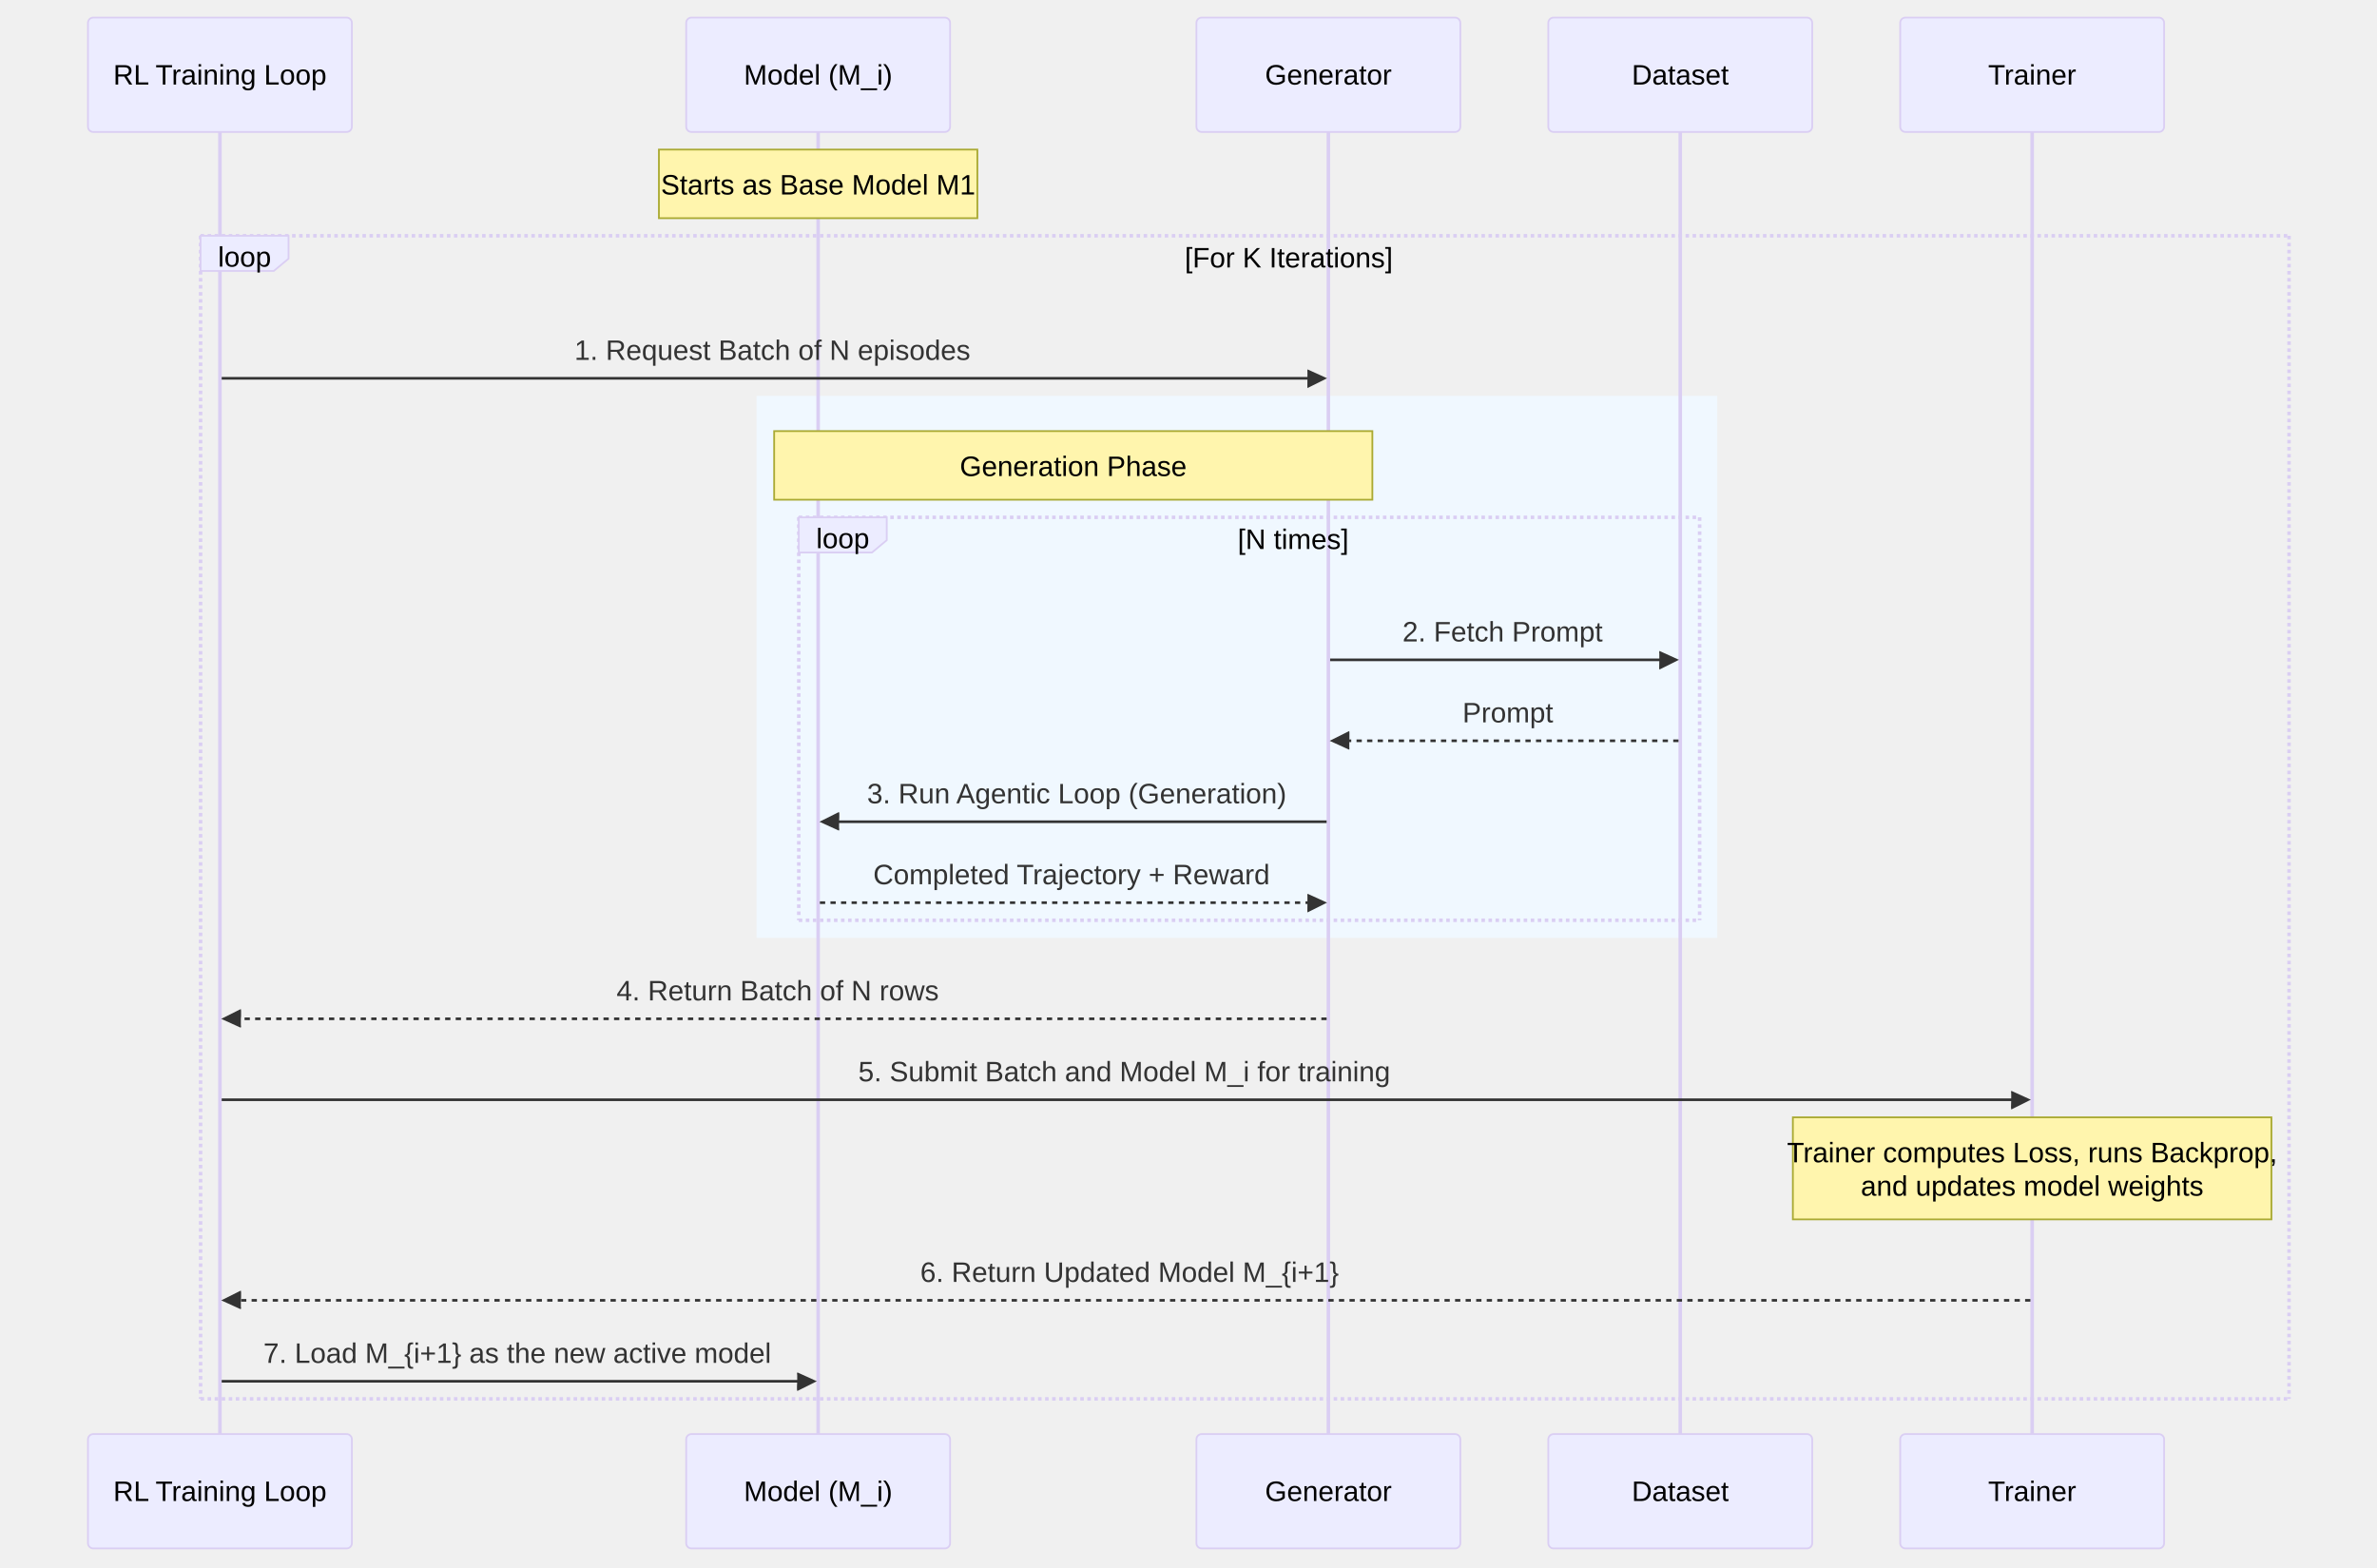
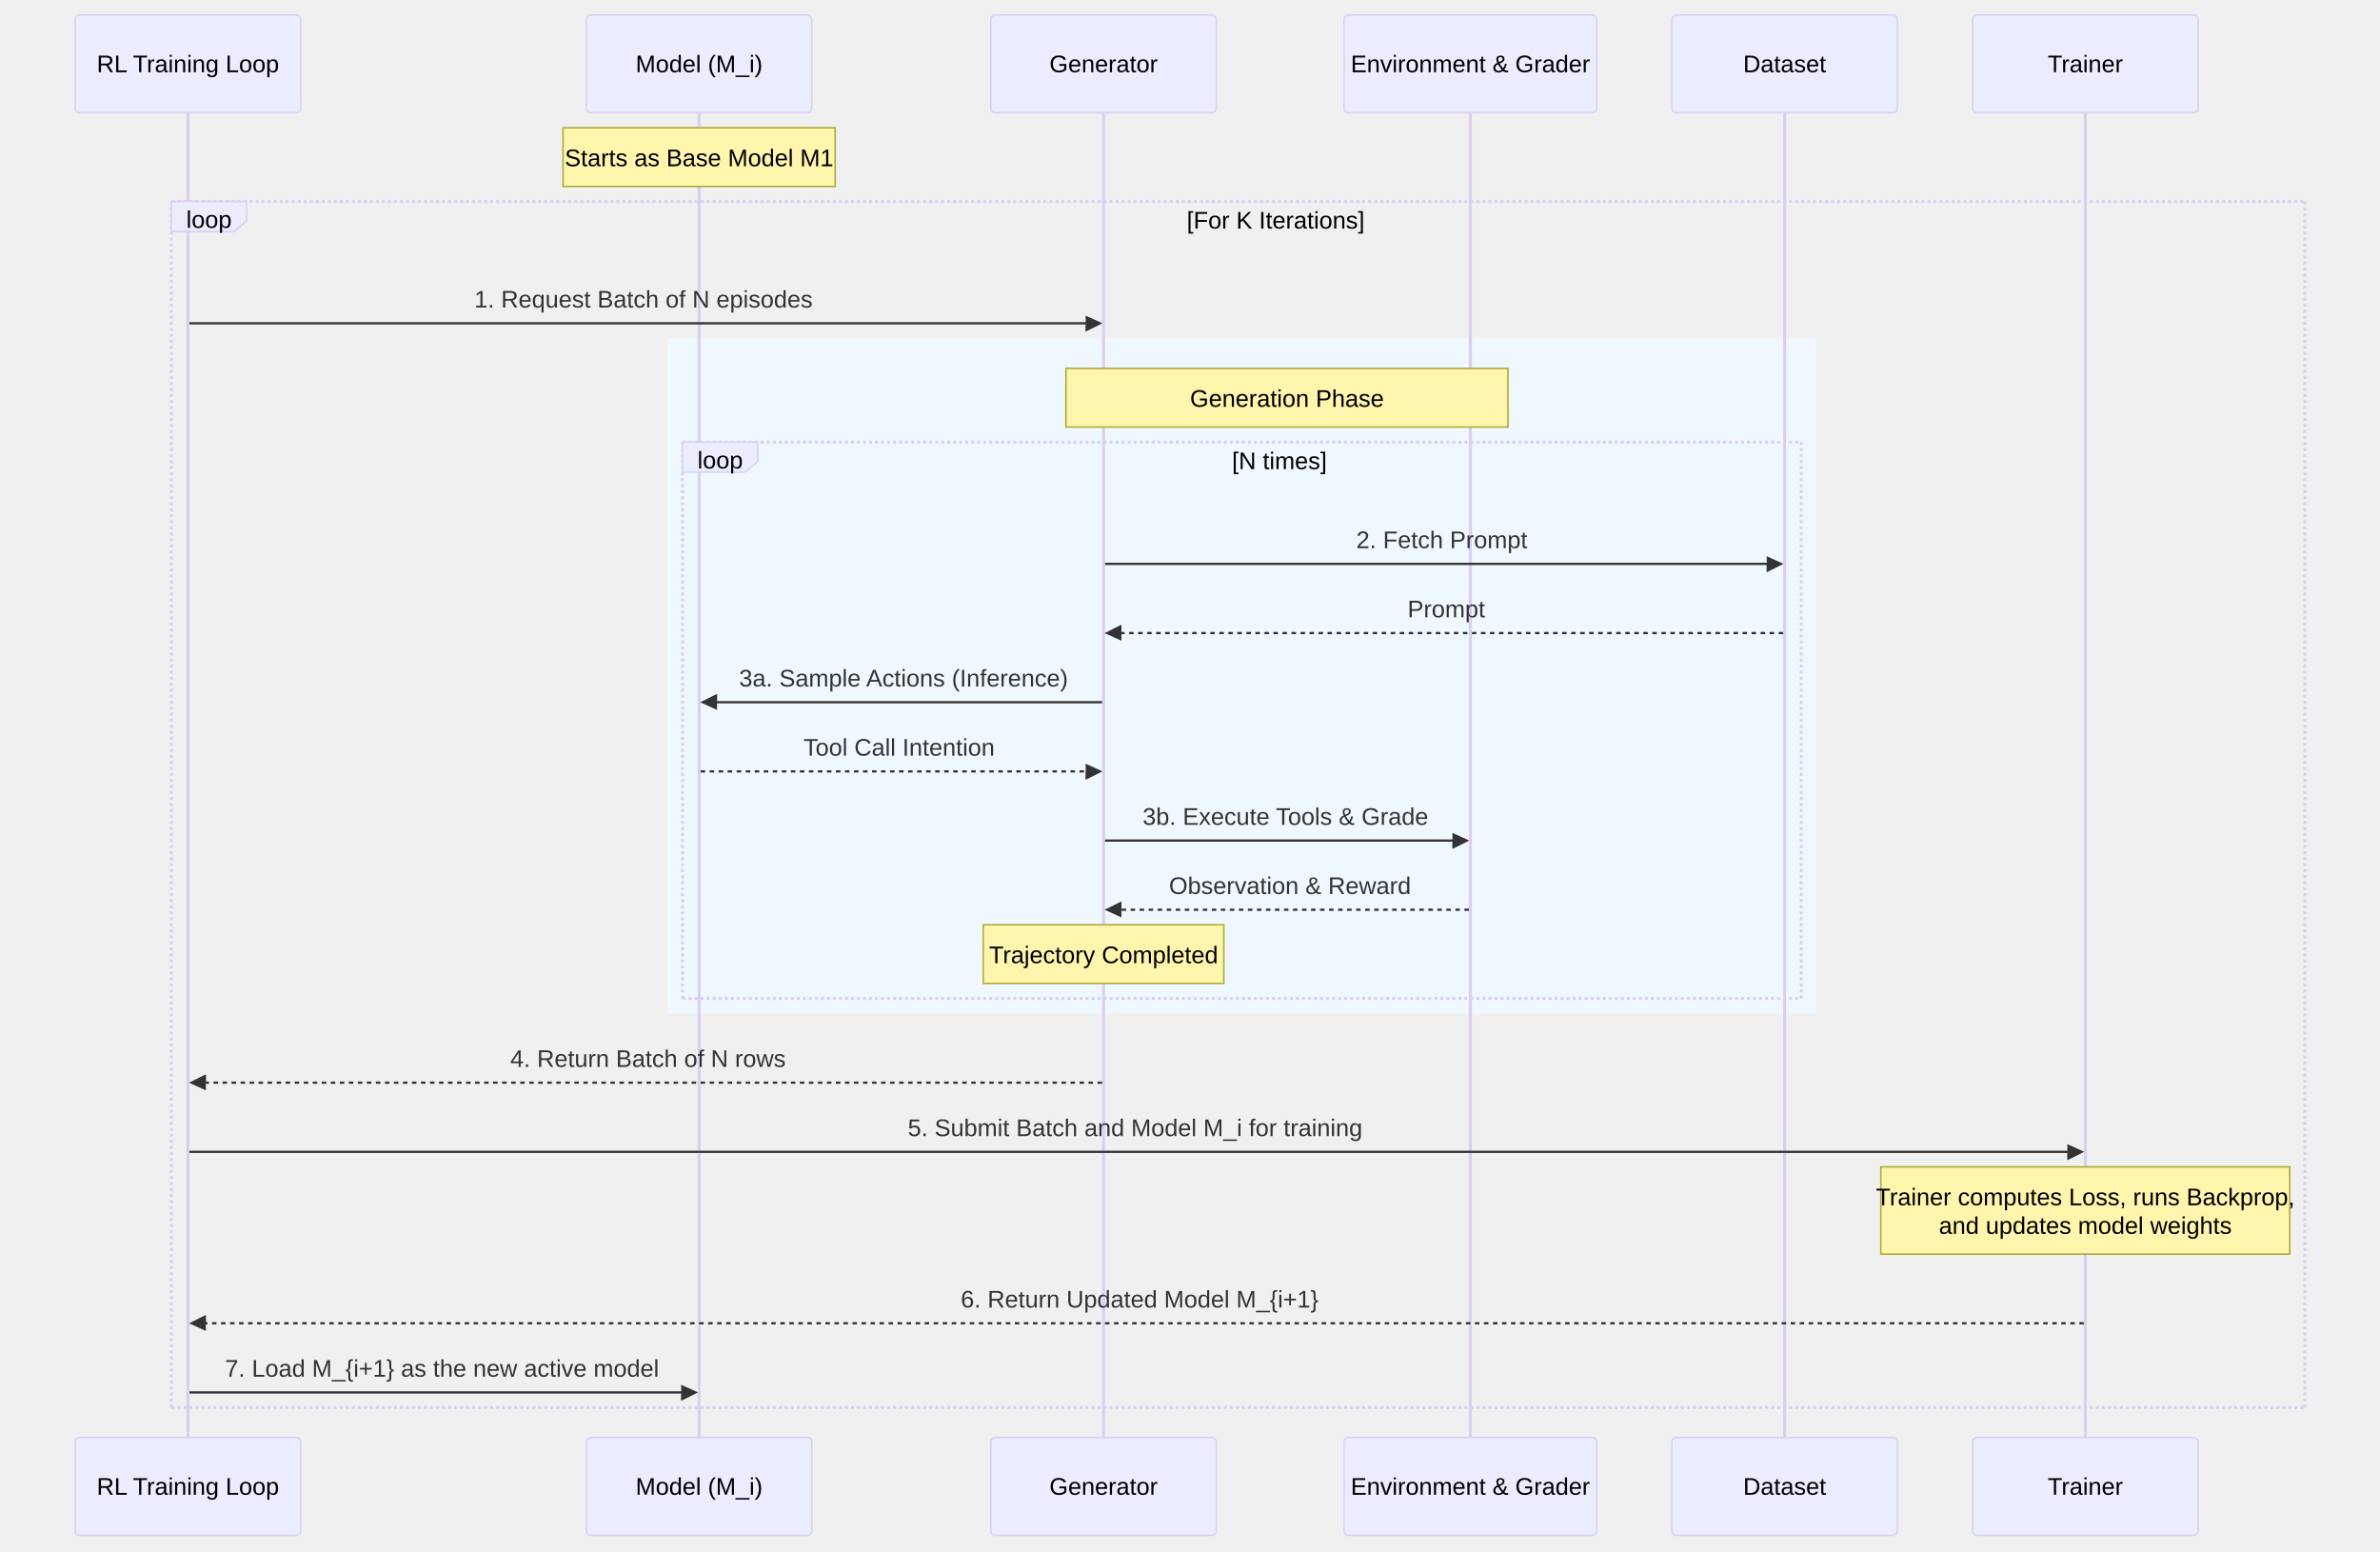
- <svg xmlns="http://www.w3.org/2000/svg" id="my-svg" width="100%" style="max-width: 1351px; background-color: white;" viewBox="-50 -10 1351 891" role="graphics-document document" aria-roledescription="sequence">
-   <rect x="380" y="215" fill="rgb(240, 248, 255)" width="546" height="308" class="rect" />
-   <g>
-     <rect x="1030" y="805" fill="#eaeaea" stroke="#666" width="150" height="65" name="T" rx="3" ry="3" class="actor actor-bottom" />
-     <text x="1105" y="837.5" dominant-baseline="central" alignment-baseline="central" class="actor actor-box" style="text-anchor: middle; font-size: 16px; font-weight: 400;">
-       <tspan x="1105" dy="0">Trainer</tspan>
-     </text>
-   </g>
-   <g>
-     <rect x="830" y="805" fill="#eaeaea" stroke="#666" width="150" height="65" name="D" rx="3" ry="3" class="actor actor-bottom" />
-     <text x="905" y="837.5" dominant-baseline="central" alignment-baseline="central" class="actor actor-box" style="text-anchor: middle; font-size: 16px; font-weight: 400;">
-       <tspan x="905" dy="0">Dataset</tspan>
-     </text>
-   </g>
-   <g>
-     <rect x="630" y="805" fill="#eaeaea" stroke="#666" width="150" height="65" name="G" rx="3" ry="3" class="actor actor-bottom" />
-     <text x="705" y="837.5" dominant-baseline="central" alignment-baseline="central" class="actor actor-box" style="text-anchor: middle; font-size: 16px; font-weight: 400;">
-       <tspan x="705" dy="0">Generator</tspan>
-     </text>
-   </g>
-   <g>
-     <rect x="340" y="805" fill="#eaeaea" stroke="#666" width="150" height="65" name="M" rx="3" ry="3" class="actor actor-bottom" />
-     <text x="415" y="837.5" dominant-baseline="central" alignment-baseline="central" class="actor actor-box" style="text-anchor: middle; font-size: 16px; font-weight: 400;">
+ <svg xmlns="http://www.w3.org/2000/svg" id="my-svg" width="100%" style="max-width: 1583px; background-color: white;" viewBox="-50 -10 1583 1032" role="graphics-document document" aria-roledescription="sequence">
+   <rect x="394" y="215" fill="rgb(240, 248, 255)" width="764" height="449" class="rect" />
+   <g>
+     <rect x="1262" y="946" fill="#eaeaea" stroke="#666" width="150" height="65" name="T" rx="3" ry="3" class="actor actor-bottom" />
+     <text x="1337" y="978.5" dominant-baseline="central" alignment-baseline="central" class="actor actor-box" style="text-anchor: middle; font-size: 16px; font-weight: 400;">
+       <tspan x="1337" dy="0">Trainer</tspan>
+     </text>
+   </g>
+   <g>
+     <rect x="1062" y="946" fill="#eaeaea" stroke="#666" width="150" height="65" name="D" rx="3" ry="3" class="actor actor-bottom" />
+     <text x="1137" y="978.5" dominant-baseline="central" alignment-baseline="central" class="actor actor-box" style="text-anchor: middle; font-size: 16px; font-weight: 400;">
+       <tspan x="1137" dy="0">Dataset</tspan>
+     </text>
+   </g>
+   <g>
+     <rect x="844" y="946" fill="#eaeaea" stroke="#666" width="168" height="65" name="E" rx="3" ry="3" class="actor actor-bottom" />
+     <text x="928" y="978.5" dominant-baseline="central" alignment-baseline="central" class="actor actor-box" style="text-anchor: middle; font-size: 16px; font-weight: 400;">
+       <tspan x="928" dy="0">Environment &amp; Grader</tspan>
+     </text>
+   </g>
+   <g>
+     <rect x="609" y="946" fill="#eaeaea" stroke="#666" width="150" height="65" name="G" rx="3" ry="3" class="actor actor-bottom" />
+     <text x="684" y="978.5" dominant-baseline="central" alignment-baseline="central" class="actor actor-box" style="text-anchor: middle; font-size: 16px; font-weight: 400;">
+       <tspan x="684" dy="0">Generator</tspan>
+     </text>
+   </g>
+   <g>
+     <rect x="340" y="946" fill="#eaeaea" stroke="#666" width="150" height="65" name="M" rx="3" ry="3" class="actor actor-bottom" />
+     <text x="415" y="978.5" dominant-baseline="central" alignment-baseline="central" class="actor actor-box" style="text-anchor: middle; font-size: 16px; font-weight: 400;">
      <tspan x="415" dy="0">Model (M_i)</tspan>
    </text>
  </g>
  <g>
-     <rect x="0" y="805" fill="#eaeaea" stroke="#666" width="150" height="65" name="O" rx="3" ry="3" class="actor actor-bottom" />
-     <text x="75" y="837.5" dominant-baseline="central" alignment-baseline="central" class="actor actor-box" style="text-anchor: middle; font-size: 16px; font-weight: 400;">
+     <rect x="0" y="946" fill="#eaeaea" stroke="#666" width="150" height="65" name="O" rx="3" ry="3" class="actor actor-bottom" />
+     <text x="75" y="978.5" dominant-baseline="central" alignment-baseline="central" class="actor actor-box" style="text-anchor: middle; font-size: 16px; font-weight: 400;">
      <tspan x="75" dy="0">RL Training Loop</tspan>
    </text>
  </g>
  <g>
-     <line id="actor4" x1="1105" y1="65" x2="1105" y2="805" class="actor-line 200" stroke-width="0.5px" stroke="#999" name="T" />
+     <line id="actor5" x1="1337" y1="65" x2="1337" y2="946" class="actor-line 200" stroke-width="0.5px" stroke="#999" name="T" />
+     <g id="root-5">
+       <rect x="1262" y="0" fill="#eaeaea" stroke="#666" width="150" height="65" name="T" rx="3" ry="3" class="actor actor-top" />
+       <text x="1337" y="32.5" dominant-baseline="central" alignment-baseline="central" class="actor actor-box" style="text-anchor: middle; font-size: 16px; font-weight: 400;">
+         <tspan x="1337" dy="0">Trainer</tspan>
+       </text>
+     </g>
+   </g>
+   <g>
+     <line id="actor4" x1="1137" y1="65" x2="1137" y2="946" class="actor-line 200" stroke-width="0.5px" stroke="#999" name="D" />
    <g id="root-4">
-       <rect x="1030" y="0" fill="#eaeaea" stroke="#666" width="150" height="65" name="T" rx="3" ry="3" class="actor actor-top" />
-       <text x="1105" y="32.5" dominant-baseline="central" alignment-baseline="central" class="actor actor-box" style="text-anchor: middle; font-size: 16px; font-weight: 400;">
-         <tspan x="1105" dy="0">Trainer</tspan>
-       </text>
-     </g>
-   </g>
-   <g>
-     <line id="actor3" x1="905" y1="65" x2="905" y2="805" class="actor-line 200" stroke-width="0.5px" stroke="#999" name="D" />
+       <rect x="1062" y="0" fill="#eaeaea" stroke="#666" width="150" height="65" name="D" rx="3" ry="3" class="actor actor-top" />
+       <text x="1137" y="32.5" dominant-baseline="central" alignment-baseline="central" class="actor actor-box" style="text-anchor: middle; font-size: 16px; font-weight: 400;">
+         <tspan x="1137" dy="0">Dataset</tspan>
+       </text>
+     </g>
+   </g>
+   <g>
+     <line id="actor3" x1="928" y1="65" x2="928" y2="946" class="actor-line 200" stroke-width="0.5px" stroke="#999" name="E" />
    <g id="root-3">
-       <rect x="830" y="0" fill="#eaeaea" stroke="#666" width="150" height="65" name="D" rx="3" ry="3" class="actor actor-top" />
-       <text x="905" y="32.5" dominant-baseline="central" alignment-baseline="central" class="actor actor-box" style="text-anchor: middle; font-size: 16px; font-weight: 400;">
-         <tspan x="905" dy="0">Dataset</tspan>
-       </text>
-     </g>
-   </g>
-   <g>
-     <line id="actor2" x1="705" y1="65" x2="705" y2="805" class="actor-line 200" stroke-width="0.5px" stroke="#999" name="G" />
+       <rect x="844" y="0" fill="#eaeaea" stroke="#666" width="168" height="65" name="E" rx="3" ry="3" class="actor actor-top" />
+       <text x="928" y="32.5" dominant-baseline="central" alignment-baseline="central" class="actor actor-box" style="text-anchor: middle; font-size: 16px; font-weight: 400;">
+         <tspan x="928" dy="0">Environment &amp; Grader</tspan>
+       </text>
+     </g>
+   </g>
+   <g>
+     <line id="actor2" x1="684" y1="65" x2="684" y2="946" class="actor-line 200" stroke-width="0.5px" stroke="#999" name="G" />
    <g id="root-2">
-       <rect x="630" y="0" fill="#eaeaea" stroke="#666" width="150" height="65" name="G" rx="3" ry="3" class="actor actor-top" />
-       <text x="705" y="32.5" dominant-baseline="central" alignment-baseline="central" class="actor actor-box" style="text-anchor: middle; font-size: 16px; font-weight: 400;">
-         <tspan x="705" dy="0">Generator</tspan>
-       </text>
-     </g>
-   </g>
-   <g>
-     <line id="actor1" x1="415" y1="65" x2="415" y2="805" class="actor-line 200" stroke-width="0.5px" stroke="#999" name="M" />
+       <rect x="609" y="0" fill="#eaeaea" stroke="#666" width="150" height="65" name="G" rx="3" ry="3" class="actor actor-top" />
+       <text x="684" y="32.5" dominant-baseline="central" alignment-baseline="central" class="actor actor-box" style="text-anchor: middle; font-size: 16px; font-weight: 400;">
+         <tspan x="684" dy="0">Generator</tspan>
+       </text>
+     </g>
+   </g>
+   <g>
+     <line id="actor1" x1="415" y1="65" x2="415" y2="946" class="actor-line 200" stroke-width="0.5px" stroke="#999" name="M" />
    <g id="root-1">
      <rect x="340" y="0" fill="#eaeaea" stroke="#666" width="150" height="65" name="M" rx="3" ry="3" class="actor actor-top" />
      <text x="415" y="32.5" dominant-baseline="central" alignment-baseline="central" class="actor actor-box" style="text-anchor: middle; font-size: 16px; font-weight: 400;">
        <tspan x="415" dy="0">Model (M_i)</tspan>
      </text>
    </g>
  </g>
  <g>
-     <line id="actor0" x1="75" y1="65" x2="75" y2="805" class="actor-line 200" stroke-width="0.5px" stroke="#999" name="O" />
+     <line id="actor0" x1="75" y1="65" x2="75" y2="946" class="actor-line 200" stroke-width="0.5px" stroke="#999" name="O" />
    <g id="root-0">
      <rect x="0" y="0" fill="#eaeaea" stroke="#666" width="150" height="65" name="O" rx="3" ry="3" class="actor actor-top" />
      <text x="75" y="32.5" dominant-baseline="central" alignment-baseline="central" class="actor actor-box" style="text-anchor: middle; font-size: 16px; font-weight: 400;">
        <tspan x="75" dy="0">RL Training Loop</tspan>
      </text>
    </g>
  </g>
  <style>#my-svg{font-family:"trebuchet ms",verdana,arial,sans-serif;font-size:16px;fill:#333;}@keyframes edge-animation-frame{from{stroke-dashoffset:0;}}@keyframes dash{to{stroke-dashoffset:0;}}#my-svg .edge-animation-slow{stroke-dasharray:9,5!important;stroke-dashoffset:900;animation:dash 50s linear infinite;stroke-linecap:round;}#my-svg .edge-animation-fast{stroke-dasharray:9,5!important;stroke-dashoffset:900;animation:dash 20s linear infinite;stroke-linecap:round;}#my-svg .error-icon{fill:#552222;}#my-svg .error-text{fill:#552222;stroke:#552222;}#my-svg .edge-thickness-normal{stroke-width:1px;}#my-svg .edge-thickness-thick{stroke-width:3.5px;}#my-svg .edge-pattern-solid{stroke-dasharray:0;}#my-svg .edge-thickness-invisible{stroke-width:0;fill:none;}#my-svg .edge-pattern-dashed{stroke-dasharray:3;}#my-svg .edge-pattern-dotted{stroke-dasharray:2;}#my-svg .marker{fill:#333333;stroke:#333333;}#my-svg .marker.cross{stroke:#333333;}#my-svg svg{font-family:"trebuchet ms",verdana,arial,sans-serif;font-size:16px;}#my-svg p{margin:0;}#my-svg .actor{stroke:hsl(259.626, 59.777%, 87.902%);fill:#ECECFF;}#my-svg text.actor&gt;tspan{fill:black;stroke:none;}#my-svg .actor-line{stroke:hsl(259.626, 59.777%, 87.902%);}#my-svg .innerArc{stroke-width:1.5;stroke-dasharray:none;}#my-svg .messageLine0{stroke-width:1.5;stroke-dasharray:none;stroke:#333;}#my-svg .messageLine1{stroke-width:1.5;stroke-dasharray:2,2;stroke:#333;}#my-svg #arrowhead path{fill:#333;stroke:#333;}#my-svg .sequenceNumber{fill:white;}#my-svg #sequencenumber{fill:#333;}#my-svg #crosshead path{fill:#333;stroke:#333;}#my-svg .messageText{fill:#333;stroke:none;}#my-svg .labelBox{stroke:hsl(259.626, 59.777%, 87.902%);fill:#ECECFF;}#my-svg .labelText,#my-svg .labelText&gt;tspan{fill:black;stroke:none;}#my-svg .loopText,#my-svg .loopText&gt;tspan{fill:black;stroke:none;}#my-svg .loopLine{stroke-width:2px;stroke-dasharray:2,2;stroke:hsl(259.626, 59.777%, 87.902%);fill:hsl(259.626, 59.777%, 87.902%);}#my-svg .note{stroke:#aaaa33;fill:#fff5ad;}#my-svg .noteText,#my-svg .noteText&gt;tspan{fill:black;stroke:none;}#my-svg .activation0{fill:#f4f4f4;stroke:#666;}#my-svg .activation1{fill:#f4f4f4;stroke:#666;}#my-svg .activation2{fill:#f4f4f4;stroke:#666;}#my-svg .actorPopupMenu{position:absolute;}#my-svg .actorPopupMenuPanel{position:absolute;fill:#ECECFF;box-shadow:0px 8px 16px 0px rgba(0,0,0,0.2);filter:drop-shadow(3px 5px 2px rgb(0 0 0 / 0.4));}#my-svg .actor-man line{stroke:hsl(259.626, 59.777%, 87.902%);fill:#ECECFF;}#my-svg .actor-man circle,#my-svg line{stroke:hsl(259.626, 59.777%, 87.902%);fill:#ECECFF;stroke-width:2px;}#my-svg :root{--mermaid-font-family:"trebuchet ms",verdana,arial,sans-serif;}</style>
  <g />
  <defs>
    <symbol id="computer" width="24" height="24">
      <path transform="scale(.5)" d="M2 2v13h20v-13h-20zm18 11h-16v-9h16v9zm-10.228 6l.466-1h3.524l.467 1h-4.457zm14.228 3h-24l2-6h2.104l-1.33 4h18.45l-1.297-4h2.073l2 6zm-5-10h-14v-7h14v7z" />
    </symbol>
  </defs>
  <defs>
    <symbol id="database" fill-rule="evenodd" clip-rule="evenodd">
      <path transform="scale(.5)" d="M12.258.001l.256.004.255.005.253.008.251.01.249.012.247.015.246.016.242.019.241.02.239.023.236.024.233.027.231.028.229.031.225.032.223.034.22.036.217.038.214.04.211.041.208.043.205.045.201.046.198.048.194.05.191.051.187.053.183.054.18.056.175.057.172.059.168.06.163.061.16.063.155.064.15.066.074.033.073.033.071.034.07.034.069.035.068.035.067.035.066.035.064.036.064.036.062.036.06.036.06.037.058.037.058.037.055.038.055.038.053.038.052.038.051.039.05.039.048.039.047.039.045.04.044.04.043.04.041.04.04.041.039.041.037.041.036.041.034.041.033.042.032.042.03.042.029.042.027.042.026.043.024.043.023.043.021.043.02.043.018.044.017.043.015.044.013.044.012.044.011.045.009.044.007.045.006.045.004.045.002.045.001.045v17l-.001.045-.002.045-.004.045-.006.045-.007.045-.009.044-.011.045-.012.044-.013.044-.015.044-.017.043-.018.044-.02.043-.021.043-.023.043-.024.043-.026.043-.027.042-.029.042-.03.042-.032.042-.033.042-.034.041-.036.041-.037.041-.039.041-.04.041-.041.04-.043.04-.044.04-.045.04-.047.039-.048.039-.05.039-.051.039-.052.038-.053.038-.055.038-.055.038-.058.037-.058.037-.06.037-.06.036-.062.036-.064.036-.064.036-.066.035-.067.035-.068.035-.069.035-.07.034-.071.034-.073.033-.074.033-.15.066-.155.064-.16.063-.163.061-.168.06-.172.059-.175.057-.18.056-.183.054-.187.053-.191.051-.194.05-.198.048-.201.046-.205.045-.208.043-.211.041-.214.04-.217.038-.22.036-.223.034-.225.032-.229.031-.231.028-.233.027-.236.024-.239.023-.241.02-.242.019-.246.016-.247.015-.249.012-.251.01-.253.008-.255.005-.256.004-.258.001-.258-.001-.256-.004-.255-.005-.253-.008-.251-.01-.249-.012-.247-.015-.245-.016-.243-.019-.241-.02-.238-.023-.236-.024-.234-.027-.231-.028-.228-.031-.226-.032-.223-.034-.22-.036-.217-.038-.214-.04-.211-.041-.208-.043-.204-.045-.201-.046-.198-.048-.195-.05-.19-.051-.187-.053-.184-.054-.179-.056-.176-.057-.172-.059-.167-.06-.164-.061-.159-.063-.155-.064-.151-.066-.074-.033-.072-.033-.072-.034-.07-.034-.069-.035-.068-.035-.067-.035-.066-.035-.064-.036-.063-.036-.062-.036-.061-.036-.06-.037-.058-.037-.057-.037-.056-.038-.055-.038-.053-.038-.052-.038-.051-.039-.049-.039-.049-.039-.046-.039-.046-.04-.044-.04-.043-.04-.041-.04-.04-.041-.039-.041-.037-.041-.036-.041-.034-.041-.033-.042-.032-.042-.03-.042-.029-.042-.027-.042-.026-.043-.024-.043-.023-.043-.021-.043-.02-.043-.018-.044-.017-.043-.015-.044-.013-.044-.012-.044-.011-.045-.009-.044-.007-.045-.006-.045-.004-.045-.002-.045-.001-.045v-17l.001-.045.002-.045.004-.045.006-.045.007-.045.009-.044.011-.045.012-.044.013-.044.015-.044.017-.043.018-.044.02-.043.021-.043.023-.043.024-.043.026-.043.027-.042.029-.042.03-.042.032-.042.033-.042.034-.041.036-.041.037-.041.039-.041.04-.041.041-.04.043-.04.044-.04.046-.04.046-.039.049-.039.049-.039.051-.039.052-.038.053-.038.055-.038.056-.038.057-.037.058-.037.06-.037.061-.036.062-.036.063-.036.064-.036.066-.035.067-.035.068-.035.069-.035.07-.034.072-.034.072-.033.074-.033.151-.066.155-.064.159-.063.164-.061.167-.06.172-.059.176-.057.179-.056.184-.054.187-.053.19-.051.195-.05.198-.048.201-.046.204-.045.208-.043.211-.041.214-.04.217-.038.22-.036.223-.034.226-.032.228-.031.231-.028.234-.027.236-.024.238-.023.241-.02.243-.019.245-.016.247-.015.249-.012.251-.01.253-.008.255-.005.256-.004.258-.001.258.001zm-9.258 20.499v.01l.001.021.003.021.004.022.005.021.006.022.007.022.009.023.01.022.011.023.012.023.013.023.015.023.016.024.017.023.018.024.019.024.021.024.022.025.023.024.024.025.052.049.056.05.061.051.066.051.07.051.075.051.079.052.084.052.088.052.092.052.097.052.102.051.105.052.11.052.114.051.119.051.123.051.127.05.131.05.135.05.139.048.144.049.147.047.152.047.155.047.16.045.163.045.167.043.171.043.176.041.178.041.183.039.187.039.19.037.194.035.197.035.202.033.204.031.209.03.212.029.216.027.219.025.222.024.226.021.23.02.233.018.236.016.24.015.243.012.246.01.249.008.253.005.256.004.259.001.26-.001.257-.004.254-.005.25-.008.247-.011.244-.012.241-.014.237-.016.233-.018.231-.021.226-.021.224-.024.22-.026.216-.027.212-.028.21-.031.205-.031.202-.034.198-.034.194-.036.191-.037.187-.039.183-.04.179-.04.175-.042.172-.043.168-.044.163-.045.16-.046.155-.046.152-.047.148-.048.143-.049.139-.049.136-.05.131-.05.126-.05.123-.051.118-.052.114-.051.11-.052.106-.052.101-.052.096-.052.092-.052.088-.053.083-.051.079-.052.074-.052.07-.051.065-.051.06-.051.056-.05.051-.05.023-.024.023-.025.021-.024.02-.024.019-.024.018-.024.017-.024.015-.023.014-.024.013-.023.012-.023.01-.023.01-.022.008-.022.006-.022.006-.022.004-.022.004-.021.001-.021.001-.021v-4.127l-.077.055-.08.053-.083.054-.085.053-.087.052-.09.052-.093.051-.095.05-.097.05-.1.049-.102.049-.105.048-.106.047-.109.047-.111.046-.114.045-.115.045-.118.044-.12.043-.122.042-.124.042-.126.041-.128.04-.13.04-.132.038-.134.038-.135.037-.138.037-.139.035-.142.035-.143.034-.144.033-.147.032-.148.031-.15.03-.151.03-.153.029-.154.027-.156.027-.158.026-.159.025-.161.024-.162.023-.163.022-.165.021-.166.02-.167.019-.169.018-.169.017-.171.016-.173.015-.173.014-.175.013-.175.012-.177.011-.178.01-.179.008-.179.008-.181.006-.182.005-.182.004-.184.003-.184.002h-.37l-.184-.002-.184-.003-.182-.004-.182-.005-.181-.006-.179-.008-.179-.008-.178-.01-.176-.011-.176-.012-.175-.013-.173-.014-.172-.015-.171-.016-.17-.017-.169-.018-.167-.019-.166-.02-.165-.021-.163-.022-.162-.023-.161-.024-.159-.025-.157-.026-.156-.027-.155-.027-.153-.029-.151-.03-.15-.03-.148-.031-.146-.032-.145-.033-.143-.034-.141-.035-.14-.035-.137-.037-.136-.037-.134-.038-.132-.038-.13-.04-.128-.04-.126-.041-.124-.042-.122-.042-.12-.044-.117-.043-.116-.045-.113-.045-.112-.046-.109-.047-.106-.047-.105-.048-.102-.049-.1-.049-.097-.05-.095-.05-.093-.052-.09-.051-.087-.052-.085-.053-.083-.054-.08-.054-.077-.054v4.127zm0-5.654v.011l.001.021.003.021.004.021.005.022.006.022.007.022.009.022.01.022.011.023.012.023.013.023.015.024.016.023.017.024.018.024.019.024.021.024.022.024.023.025.024.024.052.05.056.05.061.05.066.051.07.051.075.052.079.051.084.052.088.052.092.052.097.052.102.052.105.052.11.051.114.051.119.052.123.05.127.051.131.05.135.049.139.049.144.048.147.048.152.047.155.046.16.045.163.045.167.044.171.042.176.042.178.04.183.04.187.038.19.037.194.036.197.034.202.033.204.032.209.03.212.028.216.027.219.025.222.024.226.022.23.02.233.018.236.016.24.014.243.012.246.01.249.008.253.006.256.003.259.001.26-.001.257-.003.254-.006.25-.008.247-.01.244-.012.241-.015.237-.016.233-.018.231-.02.226-.022.224-.024.22-.025.216-.027.212-.029.21-.03.205-.032.202-.033.198-.035.194-.036.191-.037.187-.039.183-.039.179-.041.175-.042.172-.043.168-.044.163-.045.16-.045.155-.047.152-.047.148-.048.143-.048.139-.05.136-.049.131-.05.126-.051.123-.051.118-.051.114-.052.11-.052.106-.052.101-.052.096-.052.092-.052.088-.052.083-.052.079-.052.074-.051.07-.052.065-.051.06-.05.056-.051.051-.049.023-.025.023-.024.021-.025.02-.024.019-.024.018-.024.017-.024.015-.023.014-.023.013-.024.012-.022.01-.023.01-.023.008-.022.006-.022.006-.022.004-.021.004-.022.001-.021.001-.021v-4.139l-.077.054-.08.054-.083.054-.085.052-.087.053-.09.051-.093.051-.095.051-.097.05-.1.049-.102.049-.105.048-.106.047-.109.047-.111.046-.114.045-.115.044-.118.044-.12.044-.122.042-.124.042-.126.041-.128.04-.13.039-.132.039-.134.038-.135.037-.138.036-.139.036-.142.035-.143.033-.144.033-.147.033-.148.031-.15.03-.151.03-.153.028-.154.028-.156.027-.158.026-.159.025-.161.024-.162.023-.163.022-.165.021-.166.02-.167.019-.169.018-.169.017-.171.016-.173.015-.173.014-.175.013-.175.012-.177.011-.178.009-.179.009-.179.007-.181.007-.182.005-.182.004-.184.003-.184.002h-.37l-.184-.002-.184-.003-.182-.004-.182-.005-.181-.007-.179-.007-.179-.009-.178-.009-.176-.011-.176-.012-.175-.013-.173-.014-.172-.015-.171-.016-.17-.017-.169-.018-.167-.019-.166-.02-.165-.021-.163-.022-.162-.023-.161-.024-.159-.025-.157-.026-.156-.027-.155-.028-.153-.028-.151-.03-.15-.03-.148-.031-.146-.033-.145-.033-.143-.033-.141-.035-.14-.036-.137-.036-.136-.037-.134-.038-.132-.039-.13-.039-.128-.04-.126-.041-.124-.042-.122-.043-.12-.043-.117-.044-.116-.044-.113-.046-.112-.046-.109-.046-.106-.047-.105-.048-.102-.049-.1-.049-.097-.05-.095-.051-.093-.051-.09-.051-.087-.053-.085-.052-.083-.054-.08-.054-.077-.054v4.139zm0-5.666v.011l.001.02.003.022.004.021.005.022.006.021.007.022.009.023.01.022.011.023.012.023.013.023.015.023.016.024.017.024.018.023.019.024.021.025.022.024.023.024.024.025.052.05.056.05.061.05.066.051.07.051.075.052.079.051.084.052.088.052.092.052.097.052.102.052.105.051.11.052.114.051.119.051.123.051.127.05.131.05.135.05.139.049.144.048.147.048.152.047.155.046.16.045.163.045.167.043.171.043.176.042.178.04.183.04.187.038.19.037.194.036.197.034.202.033.204.032.209.03.212.028.216.027.219.025.222.024.226.021.23.02.233.018.236.017.24.014.243.012.246.01.249.008.253.006.256.003.259.001.26-.001.257-.003.254-.006.25-.008.247-.01.244-.013.241-.014.237-.016.233-.018.231-.02.226-.022.224-.024.22-.025.216-.027.212-.029.21-.03.205-.032.202-.033.198-.035.194-.036.191-.037.187-.039.183-.039.179-.041.175-.042.172-.043.168-.044.163-.045.16-.045.155-.047.152-.047.148-.048.143-.049.139-.049.136-.049.131-.051.126-.05.123-.051.118-.052.114-.051.11-.052.106-.052.101-.052.096-.052.092-.052.088-.052.083-.052.079-.052.074-.052.07-.051.065-.051.06-.051.056-.05.051-.049.023-.025.023-.025.021-.024.02-.024.019-.024.018-.024.017-.024.015-.023.014-.024.013-.023.012-.023.01-.022.01-.023.008-.022.006-.022.006-.022.004-.022.004-.021.001-.021.001-.021v-4.153l-.077.054-.08.054-.083.053-.085.053-.087.053-.09.051-.093.051-.095.051-.097.05-.1.049-.102.048-.105.048-.106.048-.109.046-.111.046-.114.046-.115.044-.118.044-.12.043-.122.043-.124.042-.126.041-.128.04-.13.039-.132.039-.134.038-.135.037-.138.036-.139.036-.142.034-.143.034-.144.033-.147.032-.148.032-.15.03-.151.03-.153.028-.154.028-.156.027-.158.026-.159.024-.161.024-.162.023-.163.023-.165.021-.166.02-.167.019-.169.018-.169.017-.171.016-.173.015-.173.014-.175.013-.175.012-.177.01-.178.01-.179.009-.179.007-.181.006-.182.006-.182.004-.184.003-.184.001-.185.001-.185-.001-.184-.001-.184-.003-.182-.004-.182-.006-.181-.006-.179-.007-.179-.009-.178-.01-.176-.01-.176-.012-.175-.013-.173-.014-.172-.015-.171-.016-.17-.017-.169-.018-.167-.019-.166-.02-.165-.021-.163-.023-.162-.023-.161-.024-.159-.024-.157-.026-.156-.027-.155-.028-.153-.028-.151-.03-.15-.03-.148-.032-.146-.032-.145-.033-.143-.034-.141-.034-.14-.036-.137-.036-.136-.037-.134-.038-.132-.039-.13-.039-.128-.041-.126-.041-.124-.041-.122-.043-.12-.043-.117-.044-.116-.044-.113-.046-.112-.046-.109-.046-.106-.048-.105-.048-.102-.048-.1-.05-.097-.049-.095-.051-.093-.051-.09-.052-.087-.052-.085-.053-.083-.053-.08-.054-.077-.054v4.153zm8.74-8.179l-.257.004-.254.005-.25.008-.247.011-.244.012-.241.014-.237.016-.233.018-.231.021-.226.022-.224.023-.22.026-.216.027-.212.028-.21.031-.205.032-.202.033-.198.034-.194.036-.191.038-.187.038-.183.04-.179.041-.175.042-.172.043-.168.043-.163.045-.16.046-.155.046-.152.048-.148.048-.143.048-.139.049-.136.05-.131.05-.126.051-.123.051-.118.051-.114.052-.11.052-.106.052-.101.052-.096.052-.092.052-.088.052-.083.052-.079.052-.074.051-.07.052-.065.051-.06.05-.056.05-.051.05-.023.025-.023.024-.021.024-.02.025-.019.024-.018.024-.017.023-.015.024-.014.023-.013.023-.012.023-.01.023-.01.022-.008.022-.006.023-.006.021-.004.022-.004.021-.001.021-.001.021.001.021.001.021.004.021.004.022.006.021.006.023.008.022.01.022.01.023.012.023.013.023.014.023.015.024.017.023.018.024.019.024.02.025.021.024.023.024.023.025.051.05.056.05.06.05.065.051.07.052.074.051.079.052.083.052.088.052.092.052.096.052.101.052.106.052.11.052.114.052.118.051.123.051.126.051.131.05.136.05.139.049.143.048.148.048.152.048.155.046.16.046.163.045.168.043.172.043.175.042.179.041.183.04.187.038.191.038.194.036.198.034.202.033.205.032.21.031.212.028.216.027.22.026.224.023.226.022.231.021.233.018.237.016.241.014.244.012.247.011.25.008.254.005.257.004.26.001.26-.001.257-.004.254-.005.25-.008.247-.011.244-.012.241-.014.237-.016.233-.018.231-.021.226-.022.224-.023.22-.026.216-.027.212-.028.21-.031.205-.032.202-.033.198-.034.194-.036.191-.038.187-.038.183-.04.179-.041.175-.042.172-.043.168-.043.163-.045.16-.046.155-.046.152-.048.148-.048.143-.048.139-.049.136-.05.131-.05.126-.051.123-.051.118-.051.114-.052.11-.052.106-.052.101-.052.096-.052.092-.052.088-.052.083-.052.079-.052.074-.051.07-.052.065-.051.06-.05.056-.05.051-.05.023-.025.023-.024.021-.024.02-.025.019-.024.018-.024.017-.023.015-.024.014-.023.013-.023.012-.023.01-.023.01-.022.008-.022.006-.023.006-.021.004-.022.004-.021.001-.021.001-.021-.001-.021-.001-.021-.004-.021-.004-.022-.006-.021-.006-.023-.008-.022-.01-.022-.01-.023-.012-.023-.013-.023-.014-.023-.015-.024-.017-.023-.018-.024-.019-.024-.02-.025-.021-.024-.023-.024-.023-.025-.051-.05-.056-.05-.06-.05-.065-.051-.07-.052-.074-.051-.079-.052-.083-.052-.088-.052-.092-.052-.096-.052-.101-.052-.106-.052-.11-.052-.114-.052-.118-.051-.123-.051-.126-.051-.131-.05-.136-.05-.139-.049-.143-.048-.148-.048-.152-.048-.155-.046-.16-.046-.163-.045-.168-.043-.172-.043-.175-.042-.179-.041-.183-.04-.187-.038-.191-.038-.194-.036-.198-.034-.202-.033-.205-.032-.21-.031-.212-.028-.216-.027-.22-.026-.224-.023-.226-.022-.231-.021-.233-.018-.237-.016-.241-.014-.244-.012-.247-.011-.25-.008-.254-.005-.257-.004-.26-.001-.26.001z" />
    </symbol>
  </defs>
  <defs>
    <symbol id="clock" width="24" height="24">
      <path transform="scale(.5)" d="M12 2c5.514 0 10 4.486 10 10s-4.486 10-10 10-10-4.486-10-10 4.486-10 10-10zm0-2c-6.627 0-12 5.373-12 12s5.373 12 12 12 12-5.373 12-12-5.373-12-12-12zm5.848 12.459c.202.038.202.333.001.372-1.907.361-6.045 1.111-6.547 1.111-.719 0-1.301-.582-1.301-1.301 0-.512.77-5.447 1.125-7.445.034-.192.312-.181.343.014l.985 6.238 5.394 1.011z" />
    </symbol>
  </defs>
  <defs>
    <marker id="arrowhead" refX="7.9" refY="5" markerUnits="userSpaceOnUse" markerWidth="12" markerHeight="12" orient="auto-start-reverse">
      <path d="M -1 0 L 10 5 L 0 10 z" />
    </marker>
  </defs>
  <defs>
    <marker id="crosshead" markerWidth="15" markerHeight="8" orient="auto" refX="4" refY="4.5">
      <path fill="none" stroke="#000000" stroke-width="1pt" d="M 1,2 L 6,7 M 6,2 L 1,7" style="stroke-dasharray: 0, 0;" />
    </marker>
  </defs>
  <defs>
    <marker id="filled-head" refX="15.5" refY="7" markerWidth="20" markerHeight="28" orient="auto">
      <path d="M 18,7 L9,13 L14,7 L9,1 Z" />
    </marker>
  </defs>
  <defs>
    <marker id="sequencenumber" refX="15" refY="15" markerWidth="60" markerHeight="40" orient="auto">
      <circle cx="15" cy="15" r="6" />
    </marker>
  </defs>
  <g>
    <rect x="324.5" y="75" fill="#EDF2AE" stroke="#666" width="181" height="39" class="note" />
    <text x="415" y="80" text-anchor="middle" dominant-baseline="middle" alignment-baseline="middle" class="noteText" dy="1em" style="font-size: 16px; font-weight: 400;">
      <tspan x="415">Starts as Base Model M1</tspan>
    </text>
  </g>
  <g>
-     <rect x="390" y="235" fill="#EDF2AE" stroke="#666" width="340" height="39" class="note" />
-     <text x="560" y="240" text-anchor="middle" dominant-baseline="middle" alignment-baseline="middle" class="noteText" dy="1em" style="font-size: 16px; font-weight: 400;">
-       <tspan x="560">Generation Phase</tspan>
-     </text>
-   </g>
-   <g>
-     <line x1="404" y1="284" x2="916" y2="284" class="loopLine" />
-     <line x1="916" y1="284" x2="916" y2="513" class="loopLine" />
-     <line x1="404" y1="513" x2="916" y2="513" class="loopLine" />
-     <line x1="404" y1="284" x2="404" y2="513" class="loopLine" />
+     <rect x="659" y="235" fill="#EDF2AE" stroke="#666" width="294" height="39" class="note" />
+     <text x="806" y="240" text-anchor="middle" dominant-baseline="middle" alignment-baseline="middle" class="noteText" dy="1em" style="font-size: 16px; font-weight: 400;">
+       <tspan x="806">Generation Phase</tspan>
+     </text>
+   </g>
+   <g>
+     <rect x="604" y="605" fill="#EDF2AE" stroke="#666" width="160" height="39" class="note" />
+     <text x="684" y="610" text-anchor="middle" dominant-baseline="middle" alignment-baseline="middle" class="noteText" dy="1em" style="font-size: 16px; font-weight: 400;">
+       <tspan x="684">Trajectory Completed</tspan>
+     </text>
+   </g>
+   <g>
+     <line x1="404" y1="284" x2="1148" y2="284" class="loopLine" />
+     <line x1="1148" y1="284" x2="1148" y2="654" class="loopLine" />
+     <line x1="404" y1="654" x2="1148" y2="654" class="loopLine" />
+     <line x1="404" y1="284" x2="404" y2="654" class="loopLine" />
    <polygon points="404,284 454,284 454,297 445.6,304 404,304" class="labelBox" />
    <text x="429" y="297" text-anchor="middle" dominant-baseline="middle" alignment-baseline="middle" class="labelText" style="font-size: 16px; font-weight: 400;">loop</text>
-     <text x="685" y="302" text-anchor="middle" class="loopText" style="font-size: 16px; font-weight: 400;">
-       <tspan x="685">[N times]</tspan>
-     </text>
-   </g>
-   <g>
-     <rect x="969" y="625" fill="#EDF2AE" stroke="#666" width="272" height="58" class="note" />
-     <text x="1105" y="630" text-anchor="middle" dominant-baseline="middle" alignment-baseline="middle" class="noteText" dy="1em" style="font-size: 16px; font-weight: 400;">
-       <tspan x="1105">Trainer computes Loss, runs Backprop,</tspan>
-     </text>
-     <text x="1105" y="649" text-anchor="middle" dominant-baseline="middle" alignment-baseline="middle" class="noteText" dy="1em" style="font-size: 16px; font-weight: 400;">
-       <tspan x="1105">and updates model weights</tspan>
-     </text>
-   </g>
-   <g>
-     <line x1="64" y1="124" x2="1251" y2="124" class="loopLine" />
-     <line x1="1251" y1="124" x2="1251" y2="785" class="loopLine" />
-     <line x1="64" y1="785" x2="1251" y2="785" class="loopLine" />
-     <line x1="64" y1="124" x2="64" y2="785" class="loopLine" />
+     <text x="801" y="302" text-anchor="middle" class="loopText" style="font-size: 16px; font-weight: 400;">
+       <tspan x="801">[N times]</tspan>
+     </text>
+   </g>
+   <g>
+     <rect x="1201" y="766" fill="#EDF2AE" stroke="#666" width="272" height="58" class="note" />
+     <text x="1337" y="771" text-anchor="middle" dominant-baseline="middle" alignment-baseline="middle" class="noteText" dy="1em" style="font-size: 16px; font-weight: 400;">
+       <tspan x="1337">Trainer computes Loss, runs Backprop,</tspan>
+     </text>
+     <text x="1337" y="790" text-anchor="middle" dominant-baseline="middle" alignment-baseline="middle" class="noteText" dy="1em" style="font-size: 16px; font-weight: 400;">
+       <tspan x="1337">and updates model weights</tspan>
+     </text>
+   </g>
+   <g>
+     <line x1="64" y1="124" x2="1483" y2="124" class="loopLine" />
+     <line x1="1483" y1="124" x2="1483" y2="926" class="loopLine" />
+     <line x1="64" y1="926" x2="1483" y2="926" class="loopLine" />
+     <line x1="64" y1="124" x2="64" y2="926" class="loopLine" />
    <polygon points="64,124 114,124 114,137 105.6,144 64,144" class="labelBox" />
    <text x="89" y="137" text-anchor="middle" dominant-baseline="middle" alignment-baseline="middle" class="labelText" style="font-size: 16px; font-weight: 400;">loop</text>
-     <text x="682.5" y="142" text-anchor="middle" class="loopText" style="font-size: 16px; font-weight: 400;">
-       <tspan x="682.5">[For K Iterations]</tspan>
-     </text>
-   </g>
-   <text x="389" y="174" text-anchor="middle" dominant-baseline="middle" alignment-baseline="middle" class="messageText" dy="1em" style="font-size: 16px; font-weight: 400;">1. Request Batch of N episodes</text>
-   <line x1="76" y1="205" x2="701" y2="205" class="messageLine0" stroke-width="2" stroke="none" marker-end="url(#arrowhead)" style="fill: none;" />
-   <text x="804" y="334" text-anchor="middle" dominant-baseline="middle" alignment-baseline="middle" class="messageText" dy="1em" style="font-size: 16px; font-weight: 400;">2. Fetch Prompt</text>
-   <line x1="706" y1="365" x2="901" y2="365" class="messageLine0" stroke-width="2" stroke="none" marker-end="url(#arrowhead)" style="fill: none;" />
-   <text x="807" y="380" text-anchor="middle" dominant-baseline="middle" alignment-baseline="middle" class="messageText" dy="1em" style="font-size: 16px; font-weight: 400;">Prompt</text>
-   <line x1="904" y1="411" x2="709" y2="411" class="messageLine1" stroke-width="2" stroke="none" marker-end="url(#arrowhead)" style="stroke-dasharray: 3, 3; fill: none;" />
-   <text x="562" y="426" text-anchor="middle" dominant-baseline="middle" alignment-baseline="middle" class="messageText" dy="1em" style="font-size: 16px; font-weight: 400;">3. Run Agentic Loop (Generation)</text>
-   <line x1="704" y1="457" x2="419" y2="457" class="messageLine0" stroke-width="2" stroke="none" marker-end="url(#arrowhead)" style="fill: none;" />
-   <text x="559" y="472" text-anchor="middle" dominant-baseline="middle" alignment-baseline="middle" class="messageText" dy="1em" style="font-size: 16px; font-weight: 400;">Completed Trajectory + Reward</text>
-   <line x1="416" y1="503" x2="701" y2="503" class="messageLine1" stroke-width="2" stroke="none" marker-end="url(#arrowhead)" style="stroke-dasharray: 3, 3; fill: none;" />
-   <text x="392" y="538" text-anchor="middle" dominant-baseline="middle" alignment-baseline="middle" class="messageText" dy="1em" style="font-size: 16px; font-weight: 400;">4. Return Batch of N rows</text>
-   <line x1="704" y1="569" x2="79" y2="569" class="messageLine1" stroke-width="2" stroke="none" marker-end="url(#arrowhead)" style="stroke-dasharray: 3, 3; fill: none;" />
-   <text x="589" y="584" text-anchor="middle" dominant-baseline="middle" alignment-baseline="middle" class="messageText" dy="1em" style="font-size: 16px; font-weight: 400;">5. Submit Batch and Model M_i for training</text>
-   <line x1="76" y1="615" x2="1101" y2="615" class="messageLine0" stroke-width="2" stroke="none" marker-end="url(#arrowhead)" style="fill: none;" />
-   <text x="592" y="698" text-anchor="middle" dominant-baseline="middle" alignment-baseline="middle" class="messageText" dy="1em" style="font-size: 16px; font-weight: 400;">6. Return Updated Model M_{i+1}</text>
-   <line x1="1104" y1="729" x2="79" y2="729" class="messageLine1" stroke-width="2" stroke="none" marker-end="url(#arrowhead)" style="stroke-dasharray: 3, 3; fill: none;" />
-   <text x="244" y="744" text-anchor="middle" dominant-baseline="middle" alignment-baseline="middle" class="messageText" dy="1em" style="font-size: 16px; font-weight: 400;">7. Load M_{i+1} as the new active model</text>
-   <line x1="76" y1="775" x2="411" y2="775" class="messageLine0" stroke-width="2" stroke="none" marker-end="url(#arrowhead)" style="fill: none;" />
+     <text x="798.5" y="142" text-anchor="middle" class="loopText" style="font-size: 16px; font-weight: 400;">
+       <tspan x="798.5">[For K Iterations]</tspan>
+     </text>
+   </g>
+   <text x="378" y="174" text-anchor="middle" dominant-baseline="middle" alignment-baseline="middle" class="messageText" dy="1em" style="font-size: 16px; font-weight: 400;">1. Request Batch of N episodes</text>
+   <line x1="76" y1="205" x2="680" y2="205" class="messageLine0" stroke-width="2" stroke="none" marker-end="url(#arrowhead)" style="fill: none;" />
+   <text x="909" y="334" text-anchor="middle" dominant-baseline="middle" alignment-baseline="middle" class="messageText" dy="1em" style="font-size: 16px; font-weight: 400;">2. Fetch Prompt</text>
+   <line x1="685" y1="365" x2="1133" y2="365" class="messageLine0" stroke-width="2" stroke="none" marker-end="url(#arrowhead)" style="fill: none;" />
+   <text x="912" y="380" text-anchor="middle" dominant-baseline="middle" alignment-baseline="middle" class="messageText" dy="1em" style="font-size: 16px; font-weight: 400;">Prompt</text>
+   <line x1="1136" y1="411" x2="688" y2="411" class="messageLine1" stroke-width="2" stroke="none" marker-end="url(#arrowhead)" style="stroke-dasharray: 3, 3; fill: none;" />
+   <text x="551" y="426" text-anchor="middle" dominant-baseline="middle" alignment-baseline="middle" class="messageText" dy="1em" style="font-size: 16px; font-weight: 400;">3a. Sample Actions (Inference)</text>
+   <line x1="683" y1="457" x2="419" y2="457" class="messageLine0" stroke-width="2" stroke="none" marker-end="url(#arrowhead)" style="fill: none;" />
+   <text x="548" y="472" text-anchor="middle" dominant-baseline="middle" alignment-baseline="middle" class="messageText" dy="1em" style="font-size: 16px; font-weight: 400;">Tool Call Intention</text>
+   <line x1="416" y1="503" x2="680" y2="503" class="messageLine1" stroke-width="2" stroke="none" marker-end="url(#arrowhead)" style="stroke-dasharray: 3, 3; fill: none;" />
+   <text x="805" y="518" text-anchor="middle" dominant-baseline="middle" alignment-baseline="middle" class="messageText" dy="1em" style="font-size: 16px; font-weight: 400;">3b. Execute Tools &amp; Grade</text>
+   <line x1="685" y1="549" x2="924" y2="549" class="messageLine0" stroke-width="2" stroke="none" marker-end="url(#arrowhead)" style="fill: none;" />
+   <text x="808" y="564" text-anchor="middle" dominant-baseline="middle" alignment-baseline="middle" class="messageText" dy="1em" style="font-size: 16px; font-weight: 400;">Observation &amp; Reward</text>
+   <line x1="927" y1="595" x2="688" y2="595" class="messageLine1" stroke-width="2" stroke="none" marker-end="url(#arrowhead)" style="stroke-dasharray: 3, 3; fill: none;" />
+   <text x="381" y="679" text-anchor="middle" dominant-baseline="middle" alignment-baseline="middle" class="messageText" dy="1em" style="font-size: 16px; font-weight: 400;">4. Return Batch of N rows</text>
+   <line x1="683" y1="710" x2="79" y2="710" class="messageLine1" stroke-width="2" stroke="none" marker-end="url(#arrowhead)" style="stroke-dasharray: 3, 3; fill: none;" />
+   <text x="705" y="725" text-anchor="middle" dominant-baseline="middle" alignment-baseline="middle" class="messageText" dy="1em" style="font-size: 16px; font-weight: 400;">5. Submit Batch and Model M_i for training</text>
+   <line x1="76" y1="756" x2="1333" y2="756" class="messageLine0" stroke-width="2" stroke="none" marker-end="url(#arrowhead)" style="fill: none;" />
+   <text x="708" y="839" text-anchor="middle" dominant-baseline="middle" alignment-baseline="middle" class="messageText" dy="1em" style="font-size: 16px; font-weight: 400;">6. Return Updated Model M_{i+1}</text>
+   <line x1="1336" y1="870" x2="79" y2="870" class="messageLine1" stroke-width="2" stroke="none" marker-end="url(#arrowhead)" style="stroke-dasharray: 3, 3; fill: none;" />
+   <text x="244" y="885" text-anchor="middle" dominant-baseline="middle" alignment-baseline="middle" class="messageText" dy="1em" style="font-size: 16px; font-weight: 400;">7. Load M_{i+1} as the new active model</text>
+   <line x1="76" y1="916" x2="411" y2="916" class="messageLine0" stroke-width="2" stroke="none" marker-end="url(#arrowhead)" style="fill: none;" />
</svg>
